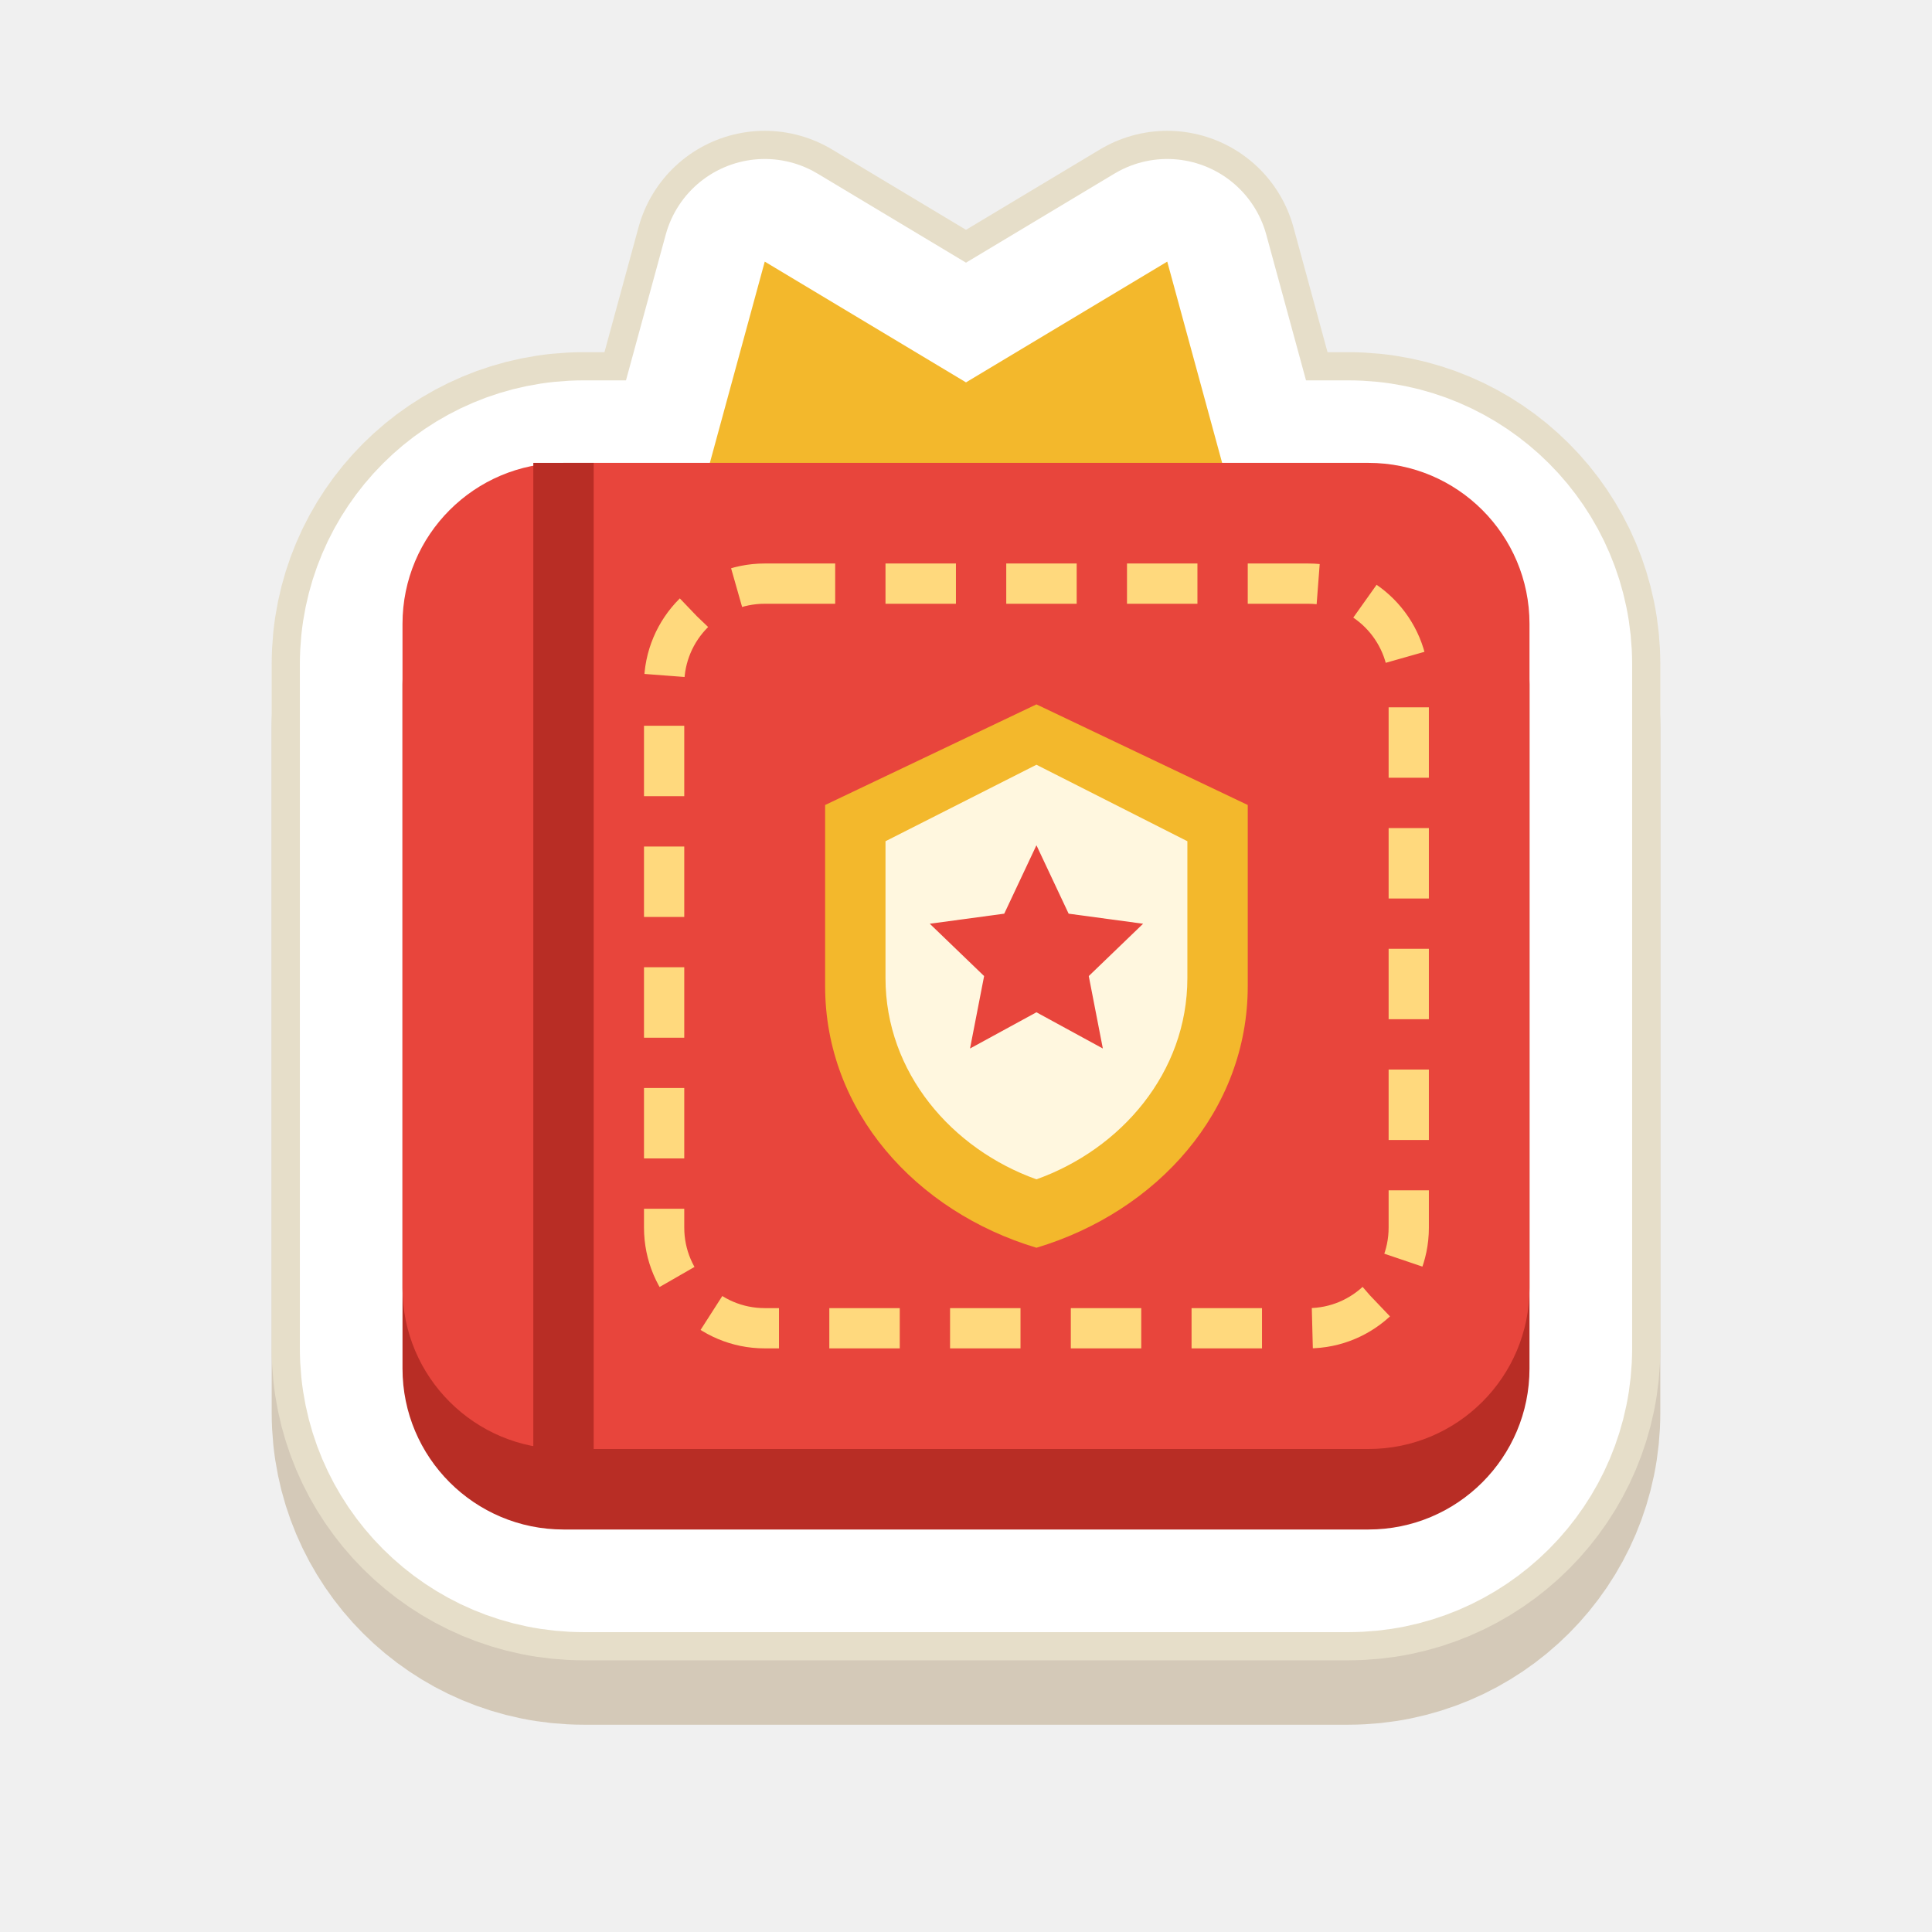
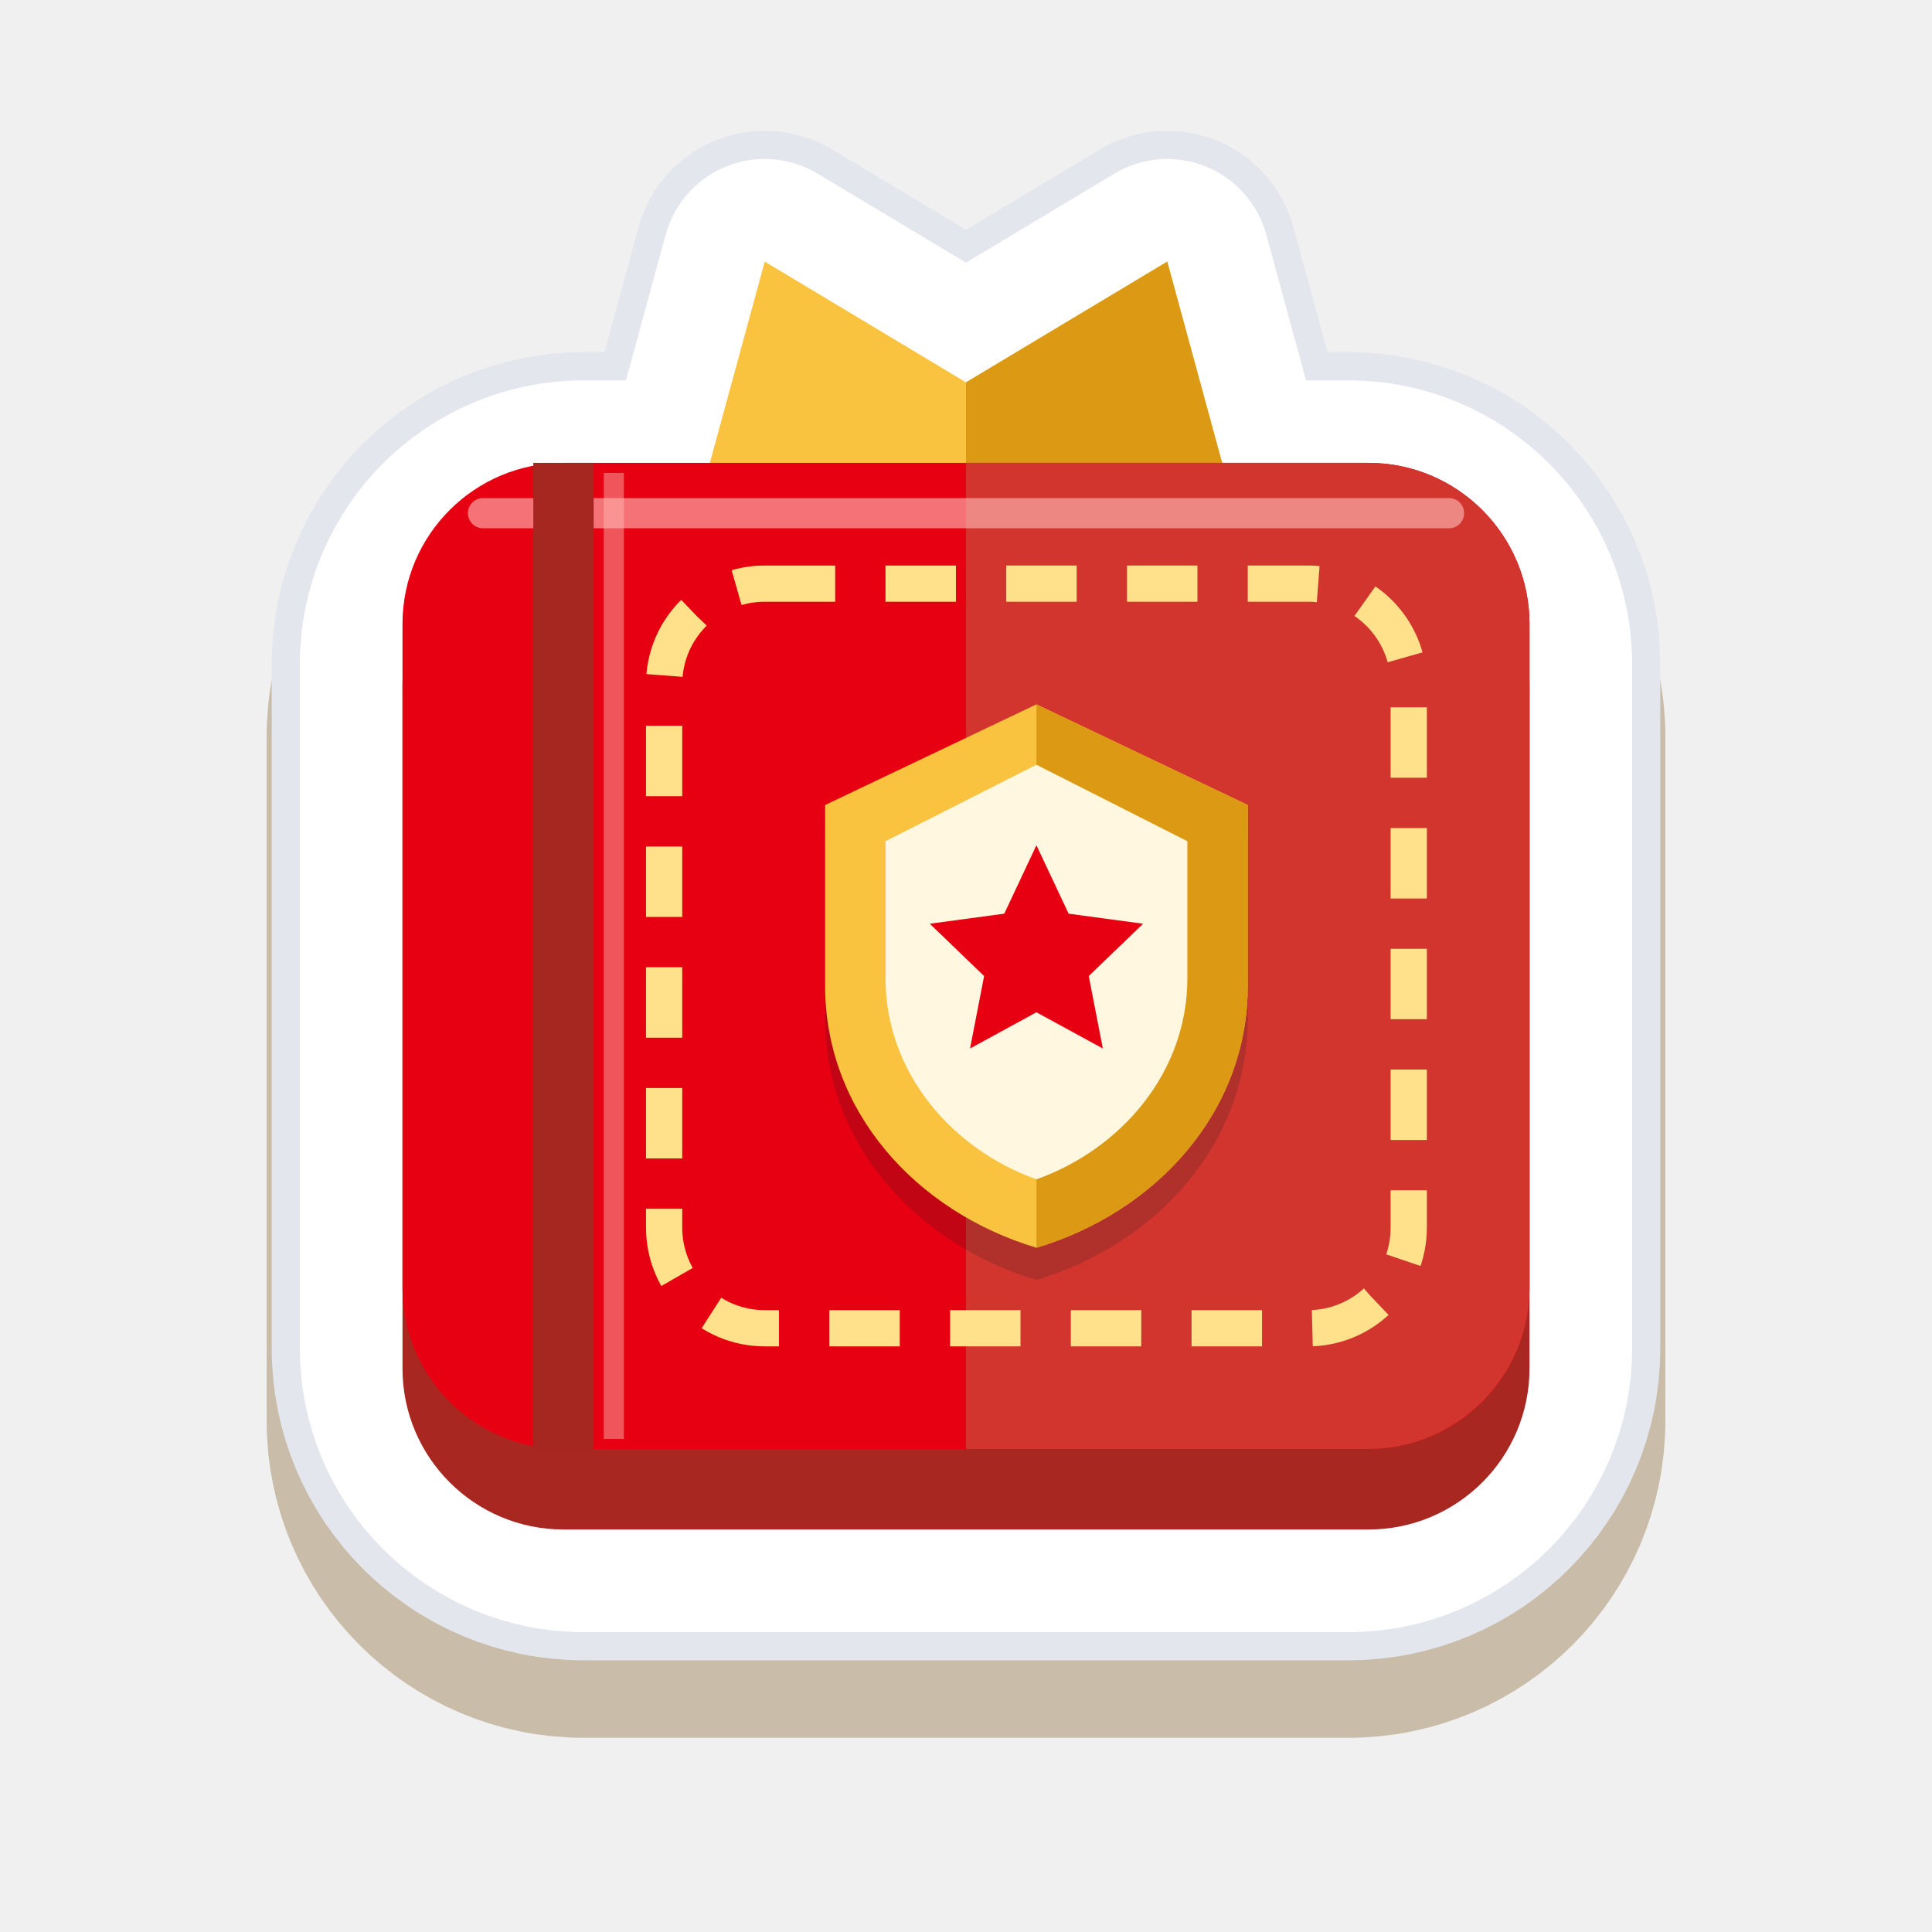
<svg xmlns="http://www.w3.org/2000/svg" viewBox="0 0 96 96" fill="none">
-   <g transform="translate(0 3.2)" stroke="#D4C9B8" stroke-width="13" stroke-linejoin="round" stroke-linecap="round" fill="#D4C9B8">
+   <g transform="translate(0 3.6)" stroke="#C9BCA8" stroke-width="13.5" stroke-linejoin="round" stroke-linecap="round" fill="#C9BCA8">
    <rect x="20" y="24" width="56" height="52" rx="9" />
    <path d="M35 24L38 13L48 19L58 13L61 24H35Z" />
  </g>
-   <g stroke="#E6DEC9" stroke-width="13" stroke-linejoin="round" stroke-linecap="round" fill="#E6DEC9">
+   <g stroke="#E4E6EE" stroke-width="13" stroke-linejoin="round" stroke-linecap="round" fill="#E4E6EE">
    <rect x="20" y="24" width="56" height="52" rx="9" />
    <path d="M35 24L38 13L48 19L58 13L61 24H35Z" />
  </g>
  <g stroke="#FFFFFF" stroke-width="10.2" stroke-linejoin="round" stroke-linecap="round" fill="#FFFFFF">
    <rect x="20" y="24" width="56" height="52" rx="9" />
    <path d="M35 24L38 13L48 19L58 13L61 24H35Z" />
  </g>
-   <path d="M35 24L38 13L48 19L58 13L61 24H35Z" fill="#F3B82C" />
-   <rect x="20" y="26" width="56" height="50" rx="8" fill="#B82D25" />
-   <rect x="20" y="23" width="56" height="49" rx="8" fill="#E8453C" />
-   <path d="M28 23V72" stroke="#B82D25" stroke-width="3" />
-   <rect x="33" y="29" width="37" height="37" rx="5" stroke="#FFD97D" stroke-width="2" stroke-dasharray="3.5 2.5" />
-   <path d="M51.5 35L62 40V49C62 55.2 57.5 60.2 51.5 62C45.5 60.2 41 55.2 41 49V40L51.5 35Z" fill="#F3B82C" />
+   <path d="M35 24L38 13L48 19L58 13L61 24H35Z" fill="#F9C33F" />
+   <path d="M48 19L58 13L61 24H48V19Z" fill="#DC9A14" />
+   <rect x="20" y="26" width="56" height="50" rx="8" fill="#A82720" />
+   <rect x="20" y="23" width="56" height="49" rx="8" fill="#E60012" />
+   <path d="M48 23H68C72.4 23 76 26.6 76 31V64C76 68.4 72.4 72 68 72H48V23Z" fill="#D2352D" />
+   <path d="M24 25.5H72" stroke="#FFC4BD" stroke-opacity="0.58" stroke-width="1.5" stroke-linecap="round" />
+   <path d="M28 23V72" stroke="#A62620" stroke-width="3" />
+   <path d="M30.5 23.5V71.5" stroke="#FFBEB6" stroke-opacity="0.45" stroke-width="1" />
+   <rect x="33" y="29" width="37" height="37" rx="5" stroke="#FFE08B" stroke-width="1.8" stroke-dasharray="3.5 2.5" />
+   <path d="M51.5 36.6L62 41.6V50.6C62 56.8 57.5 61.8 51.5 63.6C45.5 61.8 41 56.8 41 50.6V41.6L51.5 36.6Z" fill="#1B1D24" fill-opacity="0.18" />
+   <path d="M51.5 35L62 40V49C62 55.2 57.5 60.2 51.5 62C45.5 60.2 41 55.2 41 49V40L51.5 35Z" fill="#F9C33F" />
+   <path d="M51.5 35L62 40V49C62 55.2 57.5 60.2 51.5 62V35Z" fill="#DC9A14" />
  <path d="M51.5 38L59 41.8V48.6C59 53.3 55.7 57.1 51.5 58.6C47.3 57.1 44 53.3 44 48.6V41.8L51.5 38Z" fill="#FFF7DF" />
-   <path d="M51.5 42L53.1 45.4L56.8 45.9L54.1 48.5L54.8 52.1L51.5 50.3L48.2 52.1L48.9 48.5L46.2 45.9L49.9 45.4L51.5 42Z" fill="#E8453C" />
+   <path d="M51.5 42L53.1 45.4L56.8 45.9L54.1 48.5L54.8 52.1L51.5 50.3L48.2 52.1L48.9 48.5L46.2 45.9L49.9 45.4L51.5 42Z" fill="#E60012" />
</svg>
